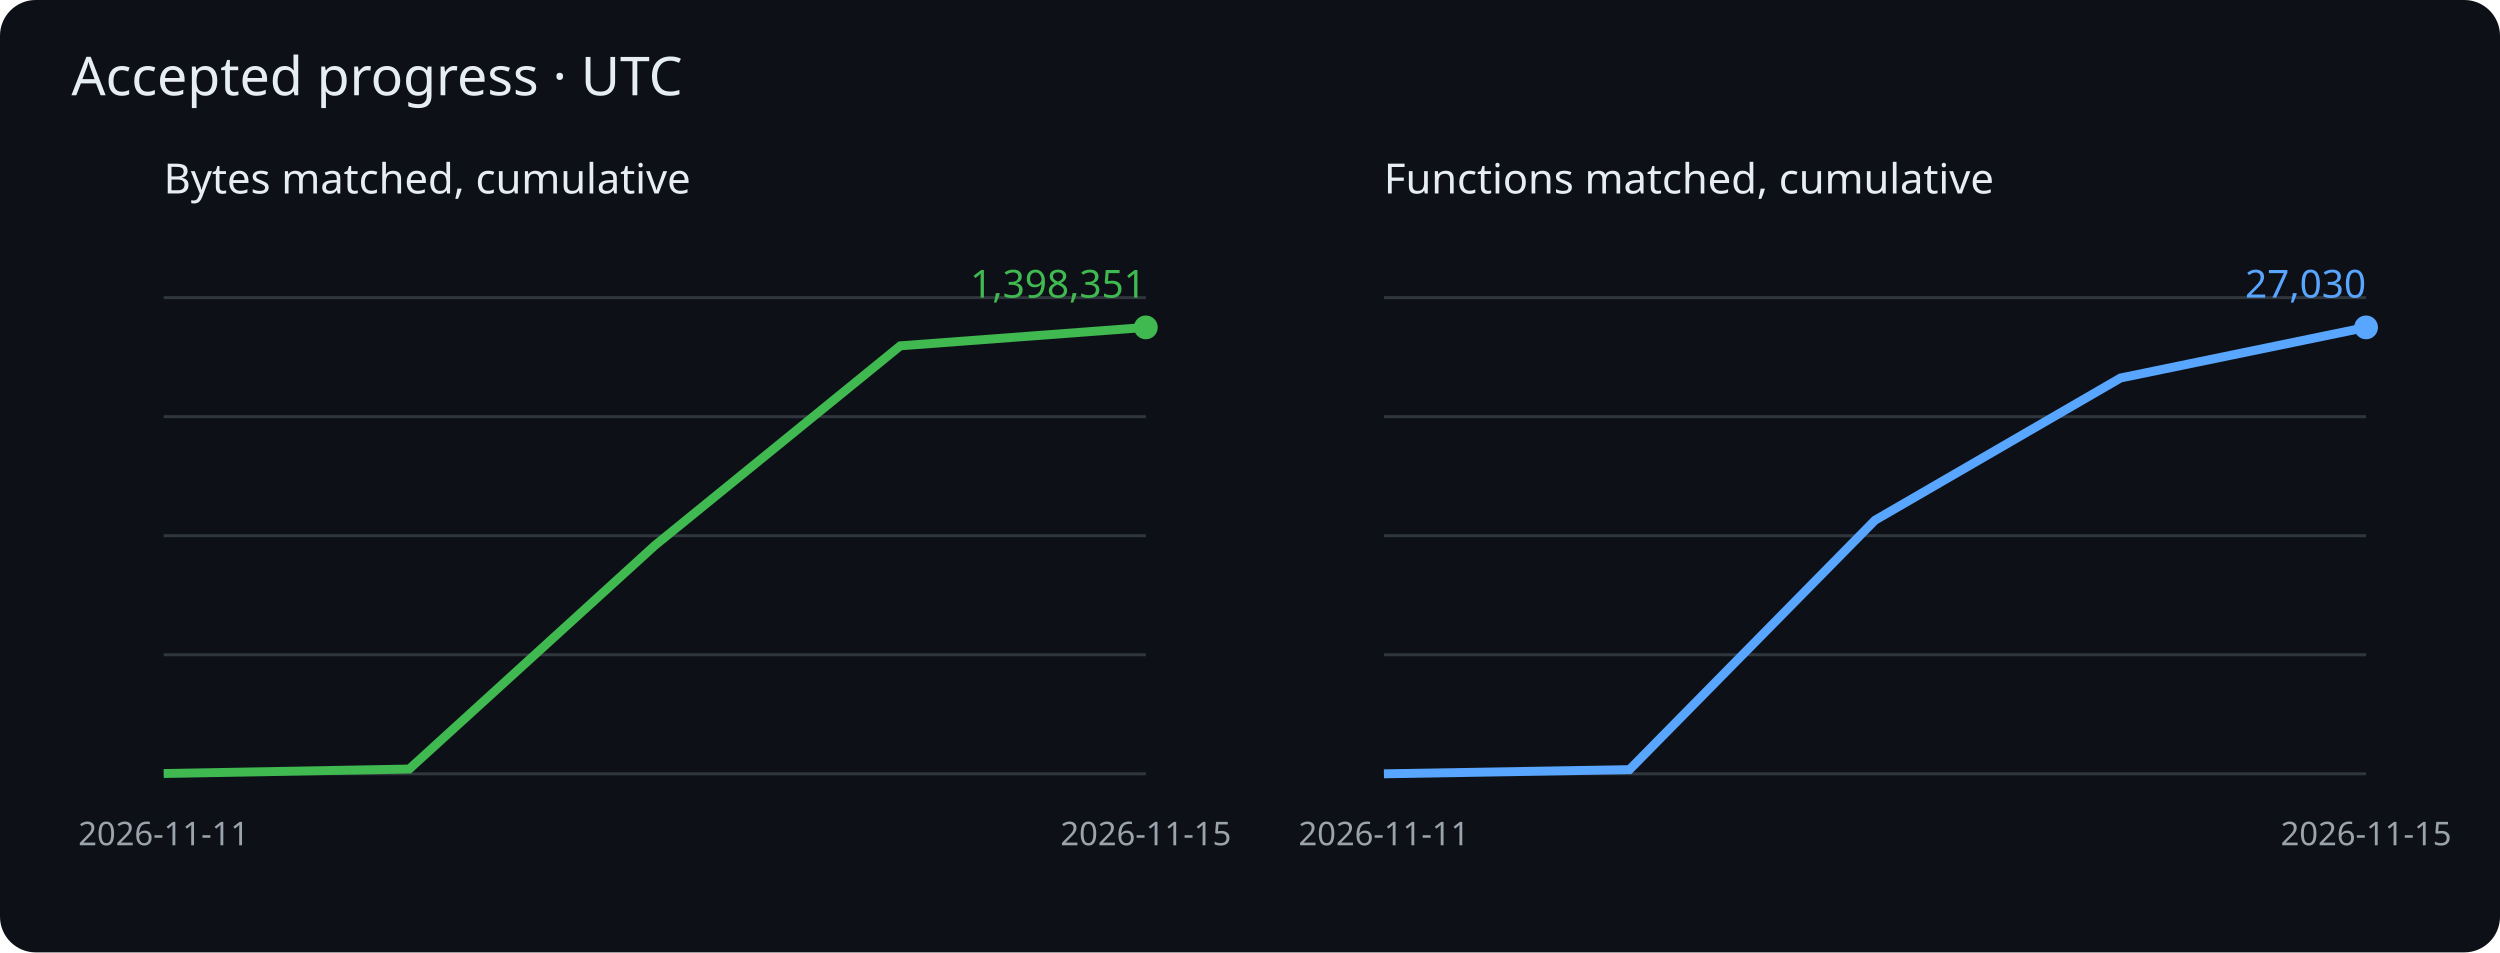
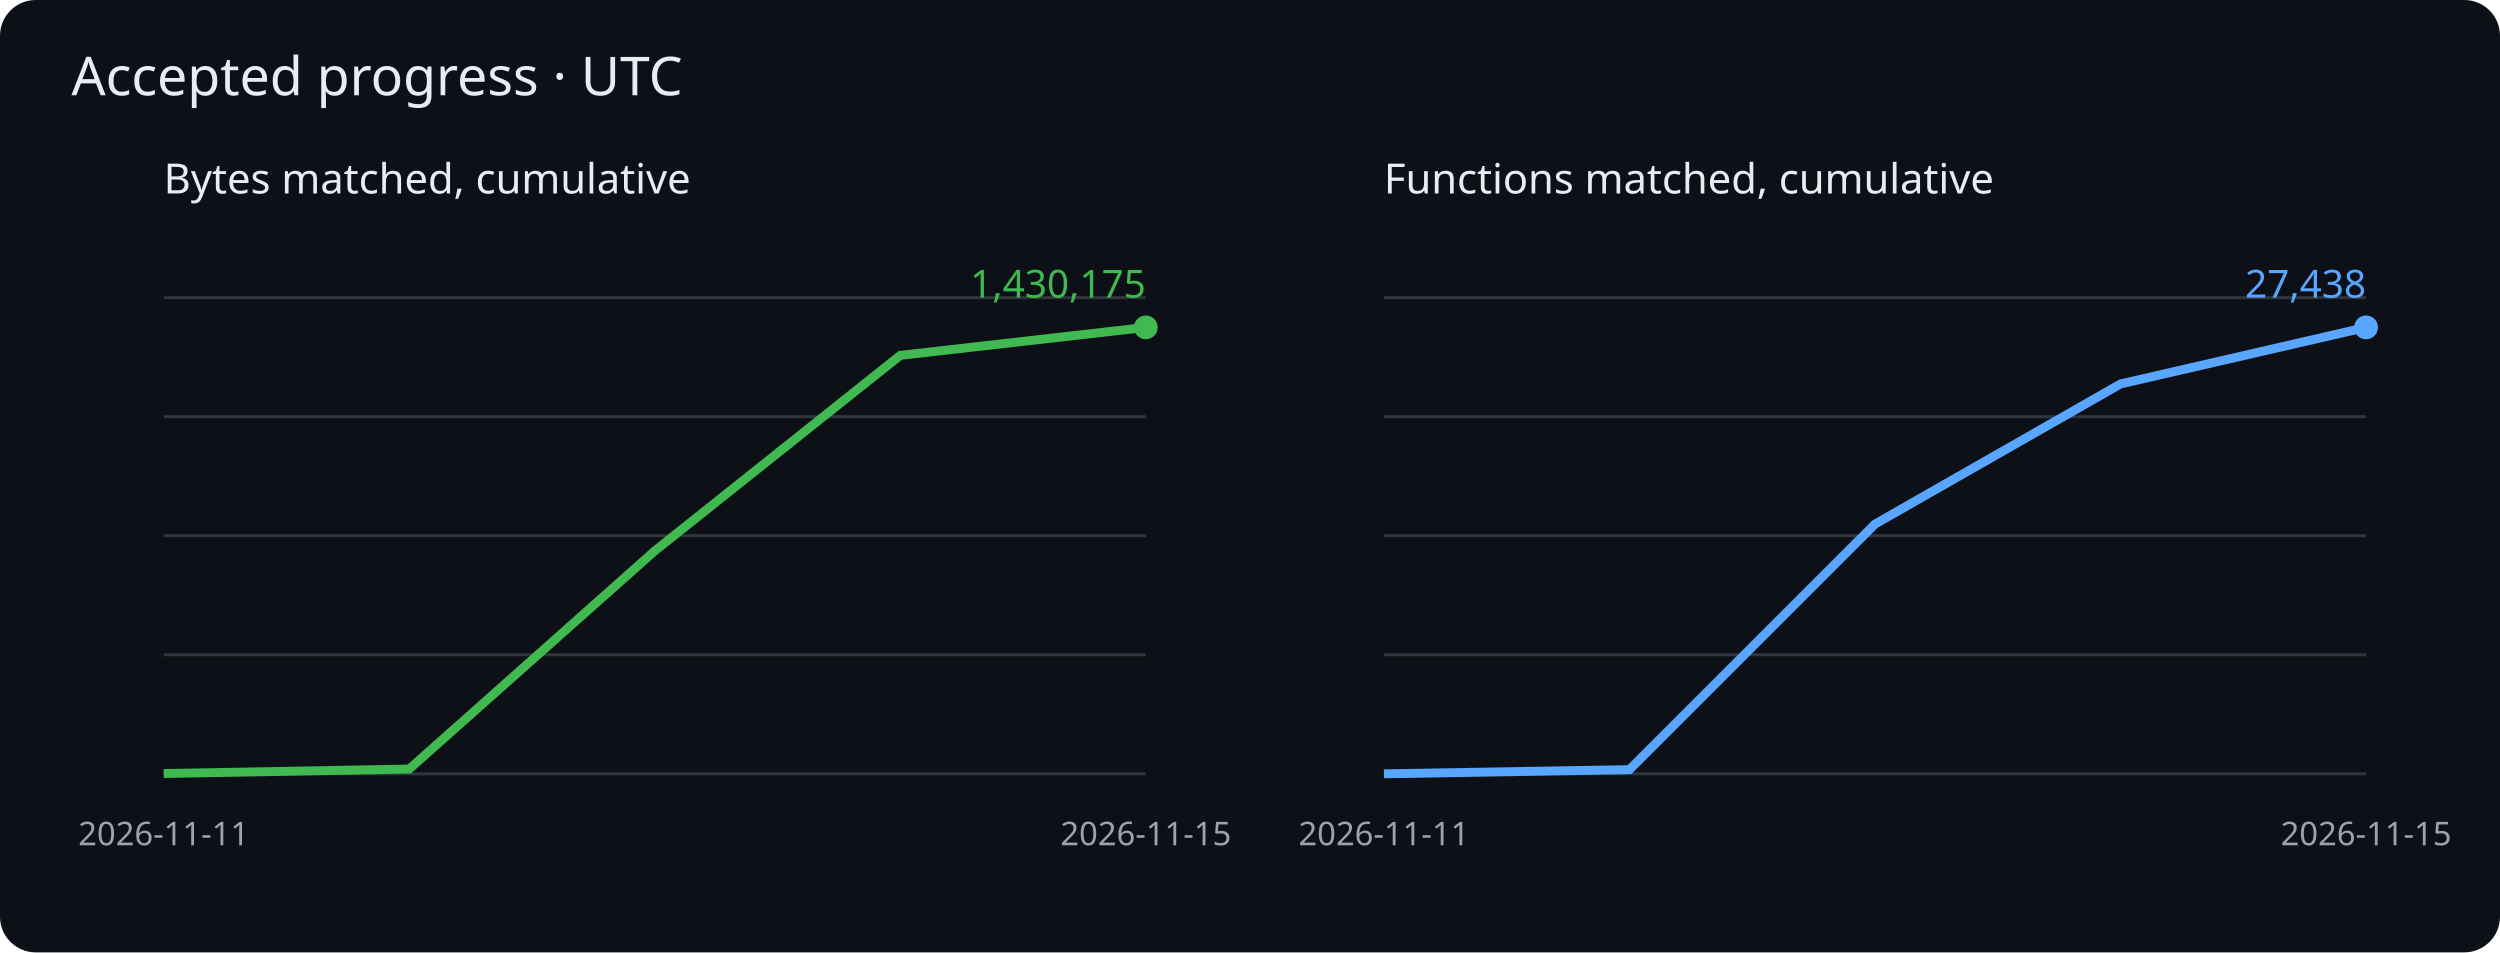
<svg xmlns="http://www.w3.org/2000/svg" viewBox="0 0 840 320" role="img" aria-label="Cumulative matched bytes and functions">
  <rect width="840" height="320" rx="12" fill="#0d1117" />
  <g font-family="sans-serif">
    <text x="24" y="32" fill="#e6edf3" font-size="18">Accepted progress · UTC</text>
    <text x="55" y="65" fill="#e6edf3" font-size="14">Bytes matched, cumulative</text>
    <path d="M55 260h330" stroke="#30363d" />
    <path d="M55 220h330" stroke="#30363d" />
    <path d="M55 180h330" stroke="#30363d" />
    <path d="M55 140h330" stroke="#30363d" />
    <path d="M55 100h330" stroke="#30363d" />
-     <polyline points="55.0,259.9 137.5,258.4 220.0,183.3 302.5,116.2 385.0,110.0" fill="none" stroke="#3fb950" stroke-width="3" />
+     <polyline points="55.0,259.9 137.5,258.4 220.0,185.1 302.5,119.4 385.0,110.0" fill="none" stroke="#3fb950" stroke-width="3" />
    <circle cx="385.0" cy="110.0" r="4" fill="#3fb950" />
-     <text x="385.0" y="100.0" text-anchor="end" fill="#3fb950" font-size="13">1,398,351</text>
+     <text x="385.0" y="100.0" text-anchor="end" fill="#3fb950" font-size="13">1,430,175</text>
    <text x="55.0" y="284" fill="#9ba3ad" font-size="11" text-anchor="middle">2026-11-11</text>
    <text x="385.0" y="284" fill="#9ba3ad" font-size="11" text-anchor="middle">2026-11-15</text>
    <text x="465" y="65" fill="#e6edf3" font-size="14">Functions matched, cumulative</text>
    <path d="M465 260h330" stroke="#30363d" />
    <path d="M465 220h330" stroke="#30363d" />
    <path d="M465 180h330" stroke="#30363d" />
    <path d="M465 140h330" stroke="#30363d" />
    <path d="M465 100h330" stroke="#30363d" />
-     <polyline points="465.0,260.0 547.5,258.6 630.0,174.8 712.5,127.0 795.0,110.0" fill="none" stroke="#58a6ff" stroke-width="3" />
+     <polyline points="465.0,260.0 547.5,258.6 630.0,176.1 712.5,129.0 795.0,110.0" fill="none" stroke="#58a6ff" stroke-width="3" />
    <circle cx="795.0" cy="110.0" r="4" fill="#58a6ff" />
-     <text x="795.0" y="100.0" text-anchor="end" fill="#58a6ff" font-size="13">27,030</text>
+     <text x="795.0" y="100.0" text-anchor="end" fill="#58a6ff" font-size="13">27,438</text>
    <text x="465.0" y="284" fill="#9ba3ad" font-size="11" text-anchor="middle">2026-11-11</text>
    <text x="795.0" y="284" fill="#9ba3ad" font-size="11" text-anchor="middle">2026-11-15</text>
  </g>
</svg>
